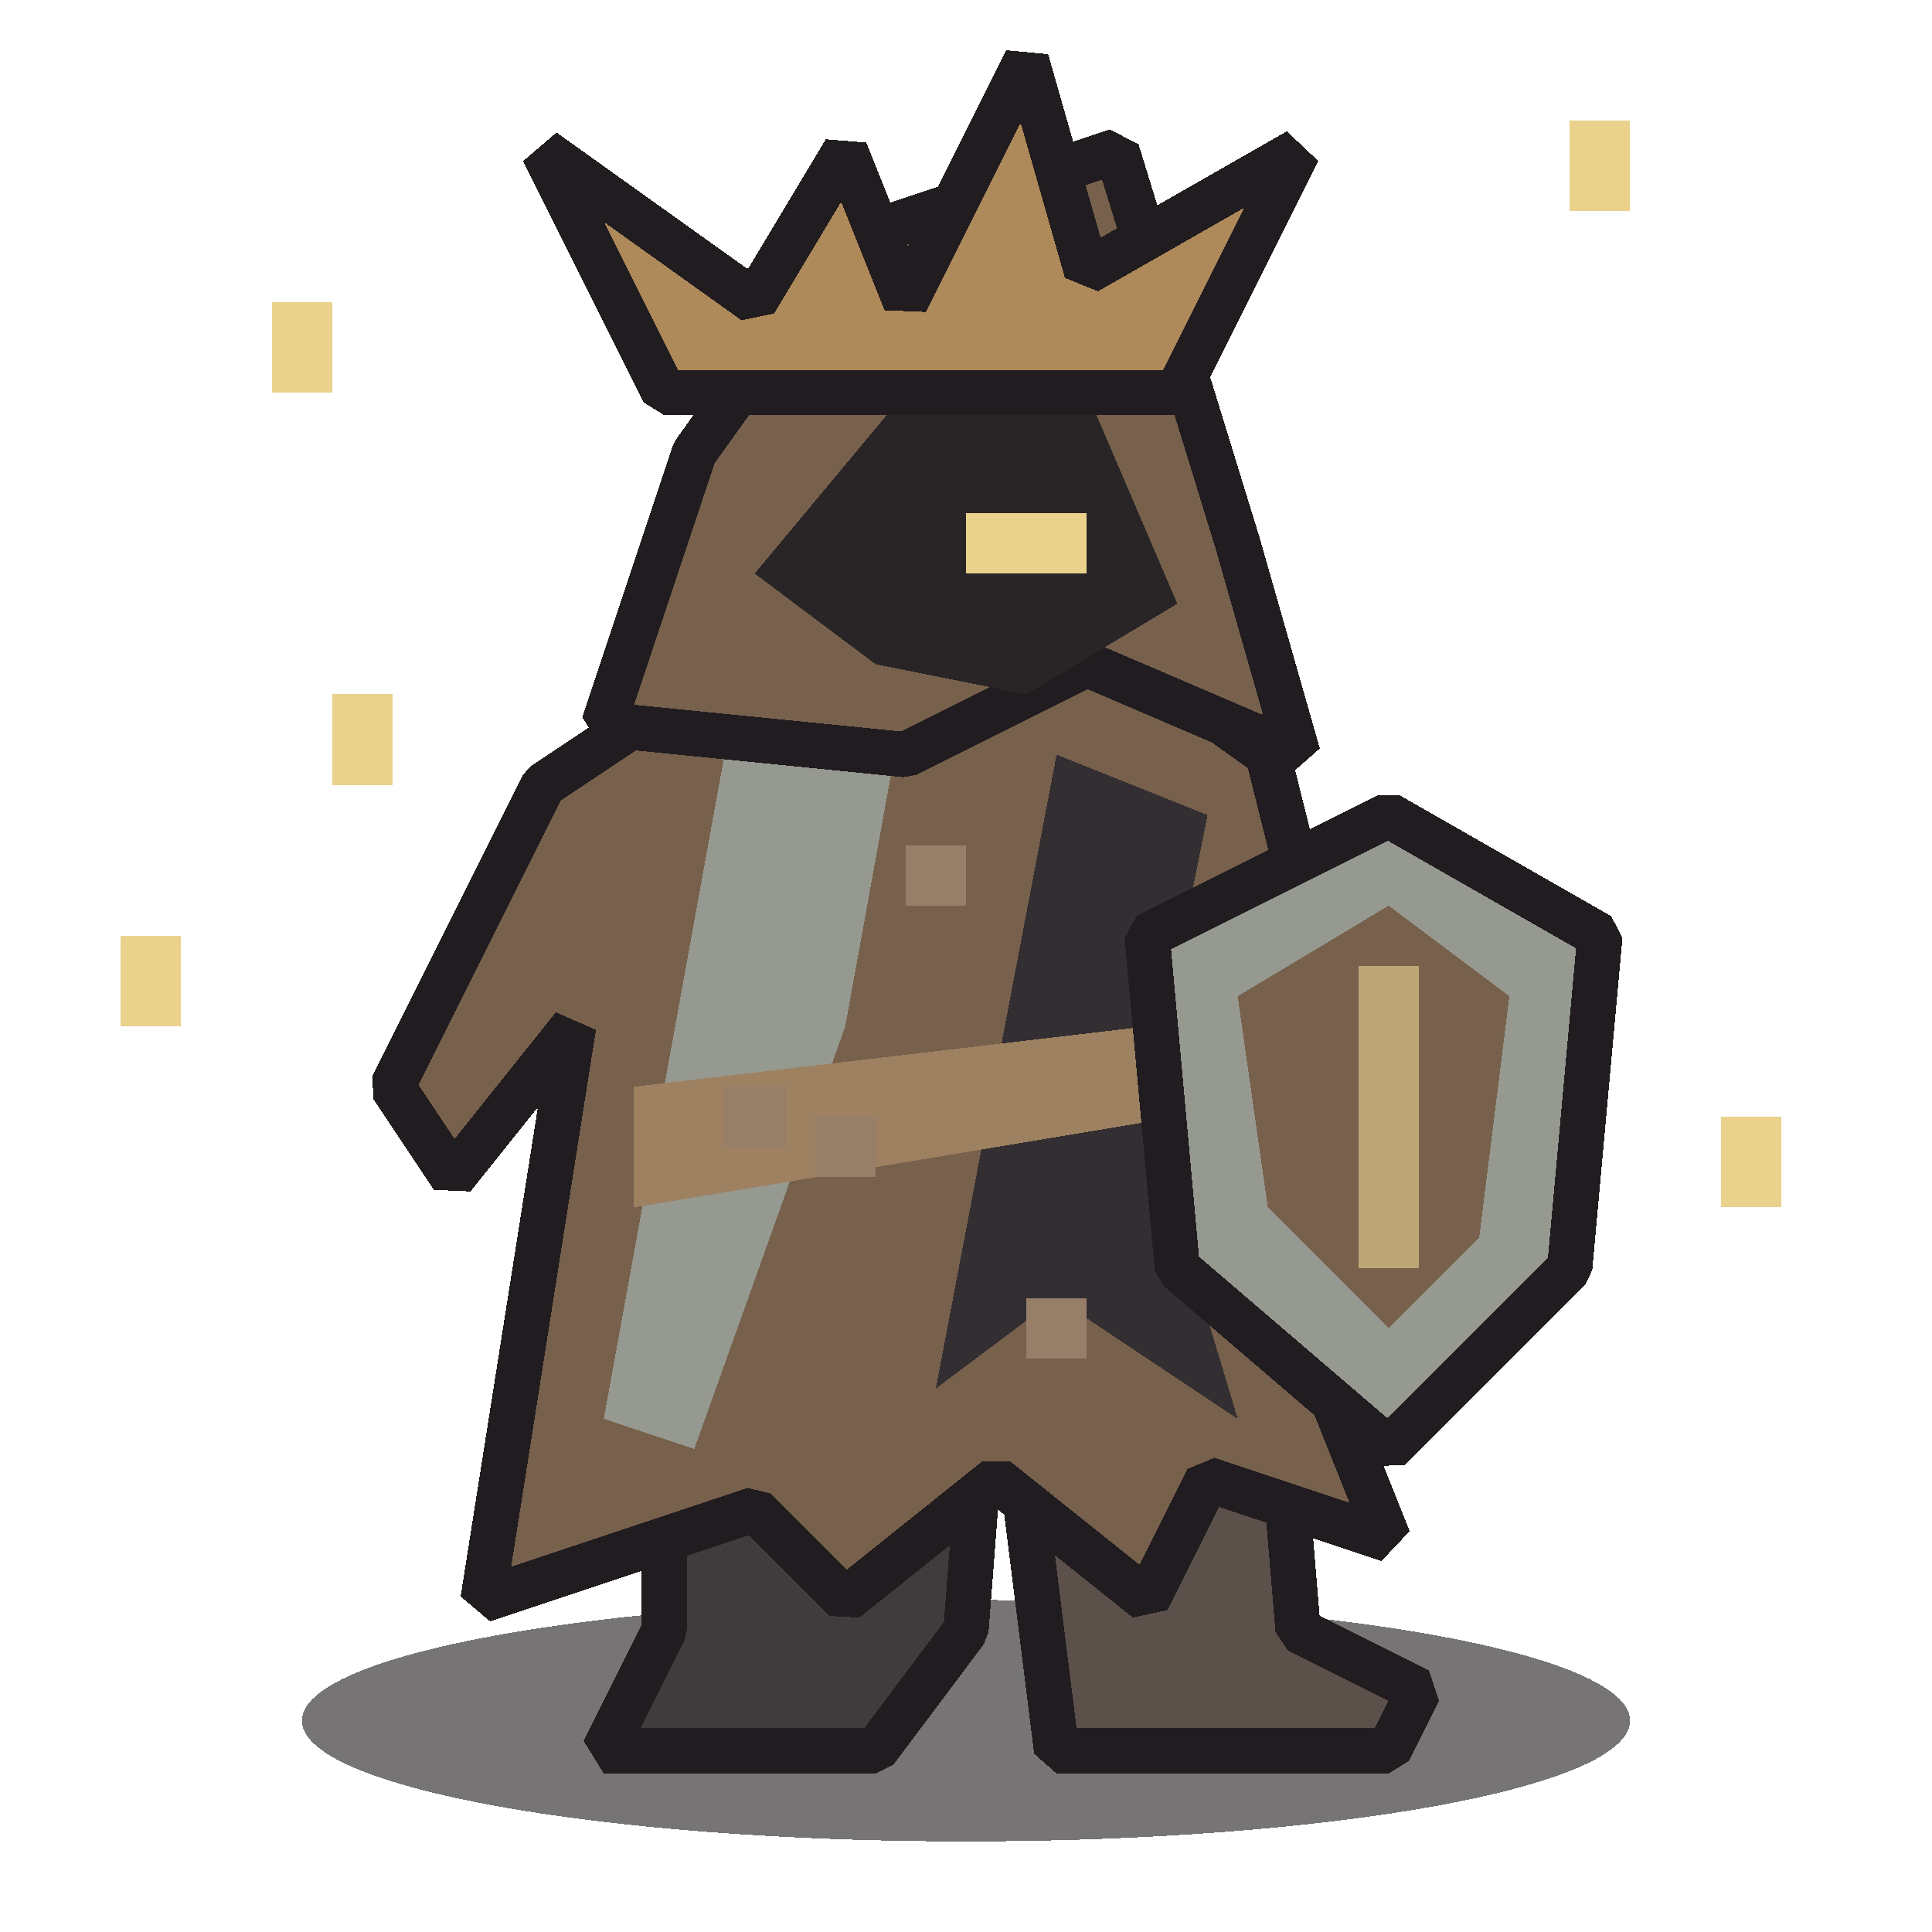
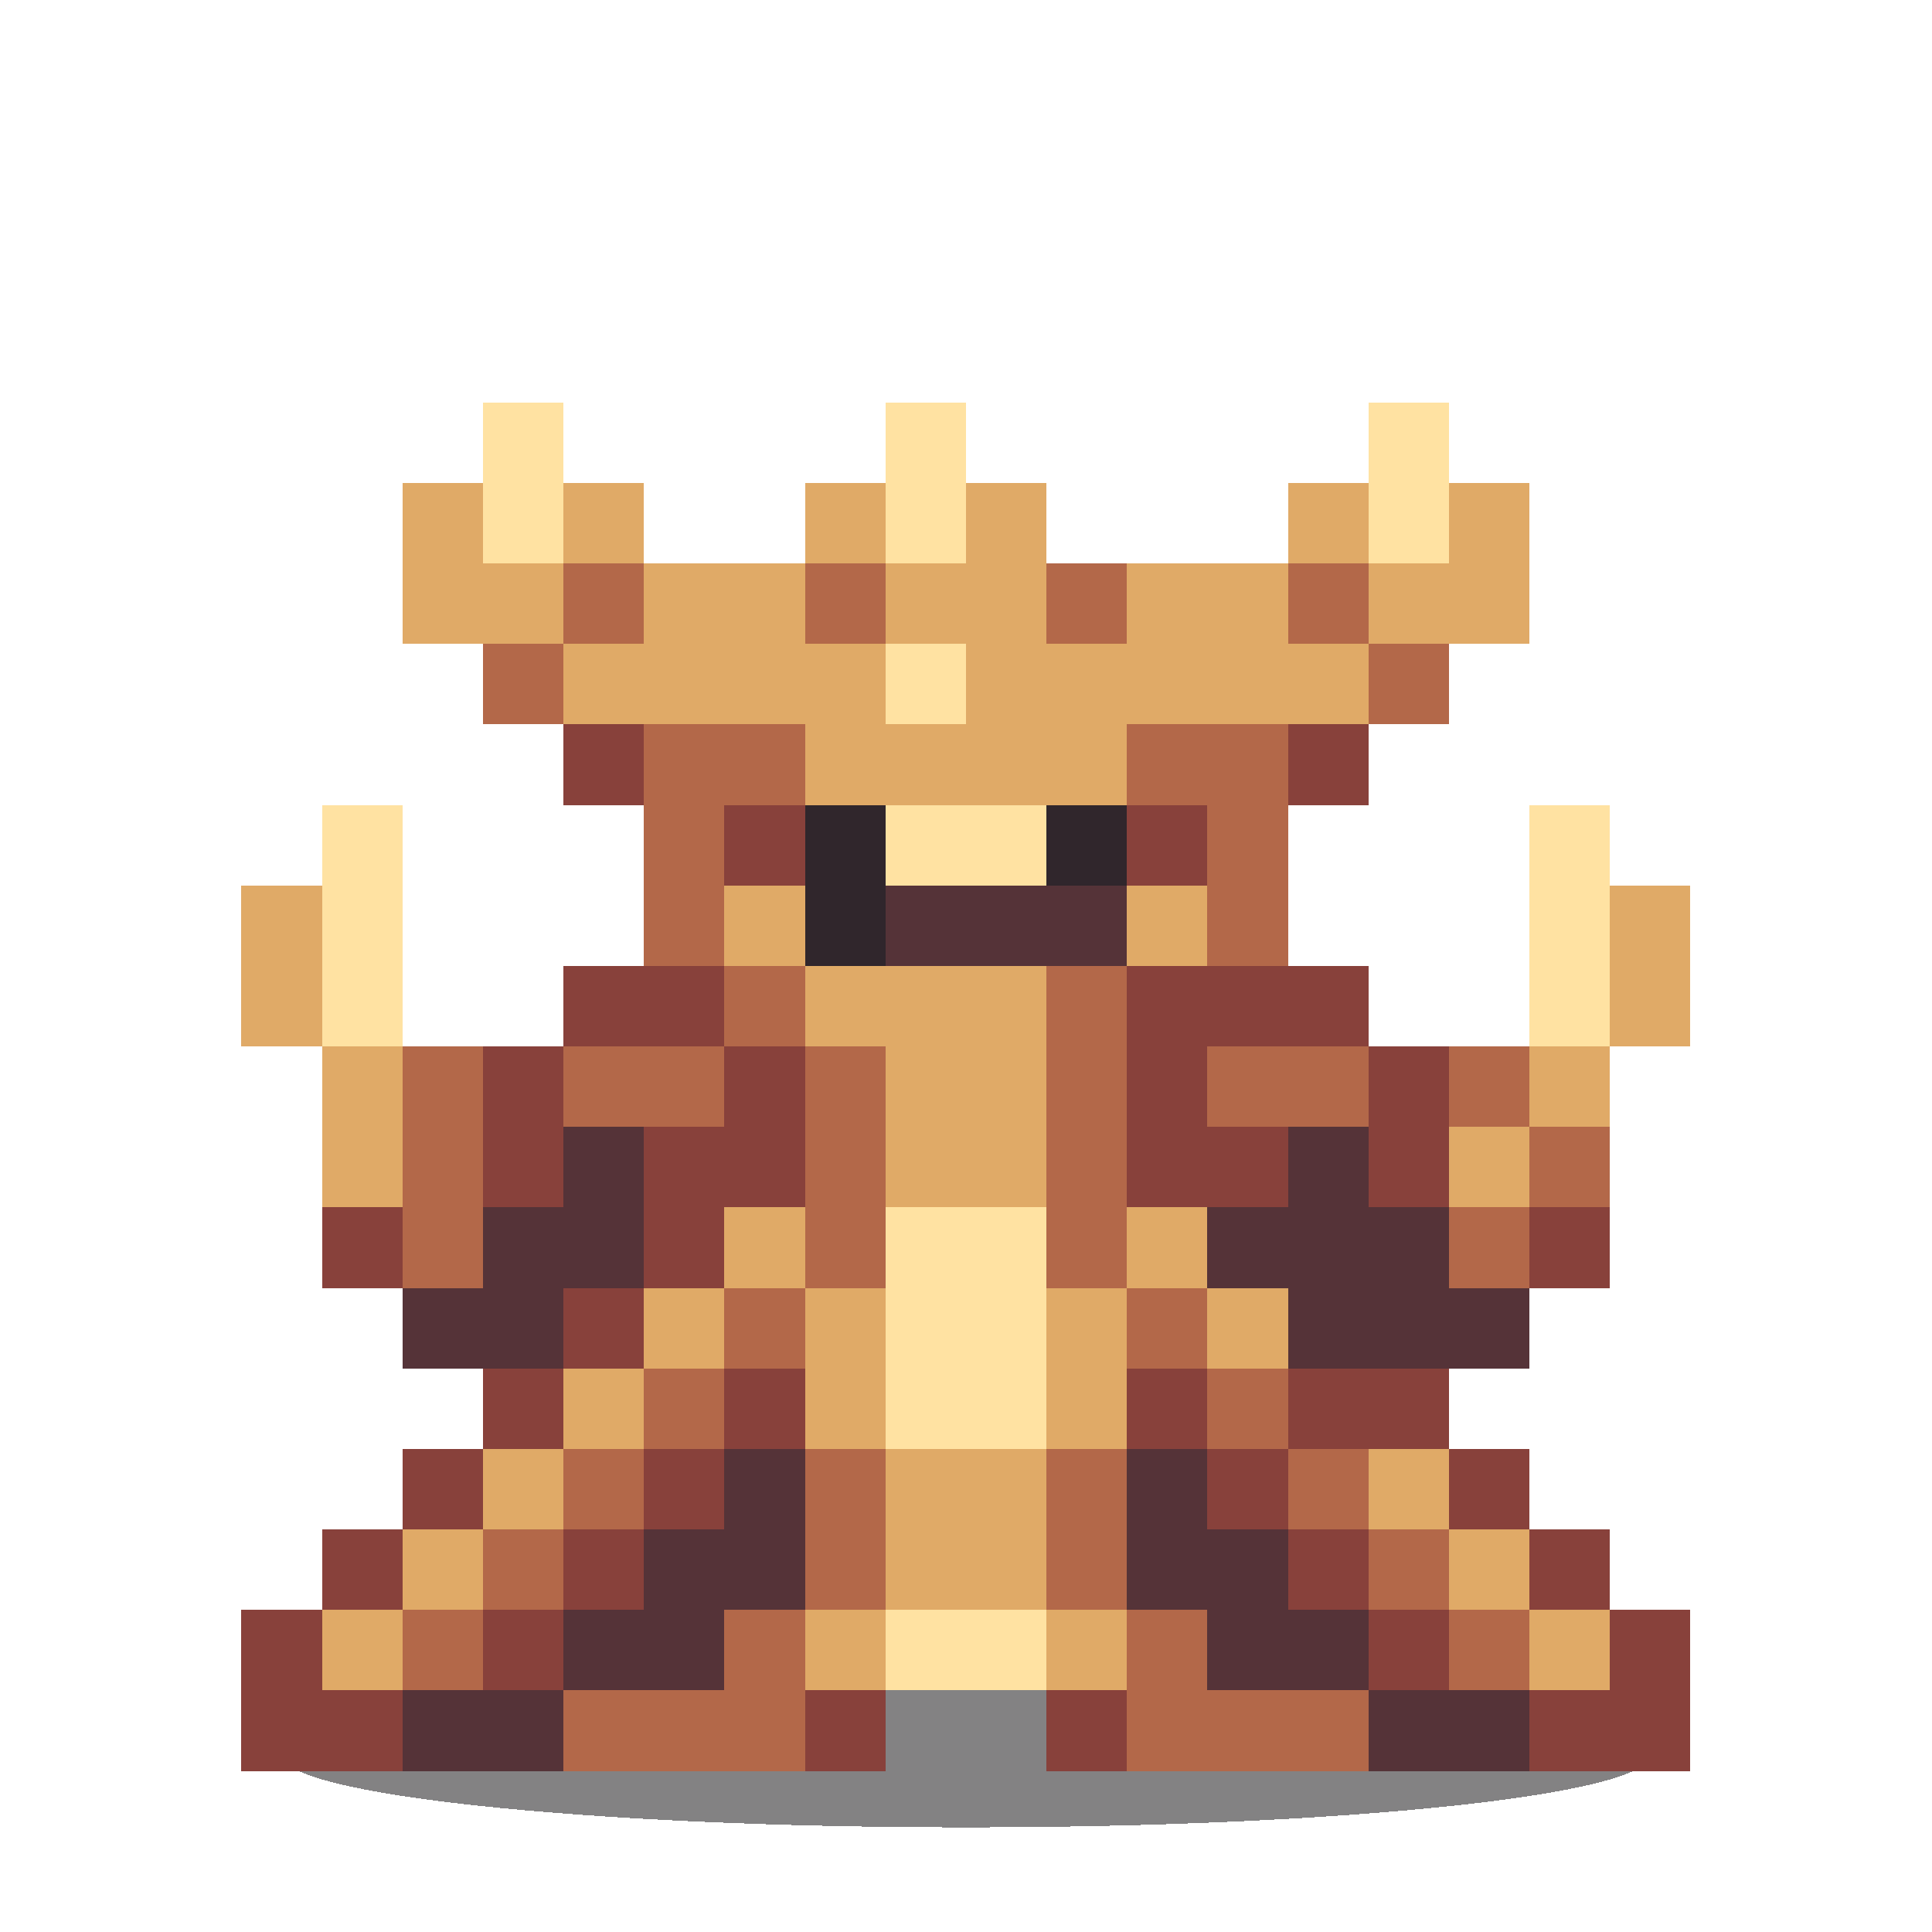
- <svg xmlns="http://www.w3.org/2000/svg" viewBox="0 0 64 64" shape-rendering="crispEdges">
-   <ellipse cx="32" cy="57" rx="22" ry="4" fill="#130f11" opacity=".58" />
-   <path d="M22 42L33 41 32 54 29 58 20 58 22 54Z" fill="#403b3c" stroke="#201c20" stroke-width="1.5" stroke-linejoin="bevel" />
-   <path d="M33 42L42 42 43 54 47 56 46 58 35 58Z" fill="#5c504b" stroke="#201c20" stroke-width="1.5" stroke-linejoin="bevel" />
-   <path d="M24 22L35 20 42 25 45 37 42 41 46 51 40 49 38 53 33 49 28 53 25 50 16 53 19 34 15 39 13 36 18 26Z" fill="#77614c" stroke="#201c20" stroke-width="1.5" stroke-linejoin="bevel" />
-   <path d="M24 25L30 23 28 34 23 48 20 47Z" fill="#969990" stroke="none" stroke-width="1.5" stroke-linejoin="bevel" />
-   <path d="M35 25L40 27 38 37 41 47 35 43 31 46Z" fill="#332e32" stroke="none" stroke-width="1.5" stroke-linejoin="bevel" />
-   <path d="M21 36l17 -2 1 3 -18 3z" fill="#9e8161" stroke="none" stroke-width="1.5" stroke-linejoin="bevel" />
-   <path d="M20 24L23 15 28 8 37 5 41 18 43 25 36 22 30 25Z" fill="#77614c" stroke="#201c20" stroke-width="1.5" stroke-linejoin="bevel" />
-   <path d="M25 19L30 13 36 13 39 20 34 23 29 22Z" fill="#292527" stroke="none" stroke-width="1.5" stroke-linejoin="bevel" />
-   <rect x="32" y="17" width="4" height="2" fill="#ead28c" />
-   <path d="M38 31L46 27 53 31 52 42 46 48 39 42Z" fill="#969990" stroke="#201c20" stroke-width="1.5" stroke-linejoin="bevel" />
-   <path d="M41 33L46 30 50 33 49 41 46 44 42 40Z" fill="#77614c" stroke="none" stroke-width="1.5" stroke-linejoin="bevel" />
-   <rect x="45" y="32" width="2" height="10" fill="#bda777" />
-   <path d="M22 13L18 5 25 10 28 5 30 10 34 2 36 9 43 5 39 13Z" fill="#ae8959" stroke="#201c20" stroke-width="1.5" stroke-linejoin="bevel" />
-   <rect x="30" y="28" width="2" height="2" fill="#967e68" />
-   <rect x="27" y="37" width="2" height="2" fill="#967e68" />
-   <rect x="34" y="43" width="2" height="2" fill="#967e68" />
-   <rect x="24" y="36" width="2" height="2" fill="#967e68" />
-   <rect x="9" y="10" width="2" height="3" fill="#ead28c" />
-   <rect x="52" y="4" width="2" height="3" fill="#ead28c" />
-   <rect x="57" y="37" width="2" height="3" fill="#ead28c" />
-   <rect x="11" y="23" width="2" height="3" fill="#ead28c" />
-   <rect x="4" y="31" width="2" height="3" fill="#ead28c" />
+ <svg xmlns="http://www.w3.org/2000/svg" viewBox="0 0 24 24" shape-rendering="crispEdges">
+   <ellipse cx="12" cy="21.8" rx="8.5" ry=".9" fill="#110f12" opacity=".52" />
+   <path fill="#30262c" d="M10 10h1v1h-1z M13 10h1v1h-1z M10 11h1v1h-1z" />
+   <path fill="#553338" d="M11 11h3v1h-3z M7 14h1v1h-1z M16 14h1v1h-1z M6 15h2v1h-2z M15 15h3v1h-3z M5 16h2v1h-2z M16 16h3v1h-3z M9 18h1v1h-1z M14 18h1v1h-1z M8 19h2v1h-2z M14 19h2v1h-2z M7 20h2v1h-2z M15 20h2v1h-2z M5 21h2v1h-2z M17 21h2v1h-2z" />
+   <path fill="#88413b" d="M7 9h1v1h-1z M16 9h1v1h-1z M9 10h1v1h-1z M14 10h1v1h-1z M7 12h2v1h-2z M14 12h3v1h-3z M6 13h1v1h-1z M9 13h1v1h-1z M14 13h1v1h-1z M17 13h1v1h-1z M6 14h1v1h-1z M8 14h2v1h-2z M14 14h2v1h-2z M17 14h1v1h-1z M4 15h1v1h-1z M8 15h1v1h-1z M19 15h1v1h-1z M7 16h1v1h-1z M6 17h1v1h-1z M9 17h1v1h-1z M14 17h1v1h-1z M16 17h2v1h-2z M5 18h1v1h-1z M8 18h1v1h-1z M15 18h1v1h-1z M18 18h1v1h-1z M4 19h1v1h-1z M7 19h1v1h-1z M16 19h1v1h-1z M19 19h1v1h-1z M3 20h1v1h-1z M6 20h1v1h-1z M17 20h1v1h-1z M20 20h1v1h-1z M3 21h2v1h-2z M10 21h1v1h-1z M13 21h1v1h-1z M19 21h2v1h-2z" />
+   <path fill="#b36849" d="M7 7h1v1h-1z M10 7h1v1h-1z M13 7h1v1h-1z M16 7h1v1h-1z M6 8h1v1h-1z M17 8h1v1h-1z M8 9h2v1h-2z M14 9h2v1h-2z M8 10h1v1h-1z M15 10h1v1h-1z M8 11h1v1h-1z M15 11h1v1h-1z M9 12h1v1h-1z M13 12h1v1h-1z M5 13h1v1h-1z M7 13h2v1h-2z M10 13h1v1h-1z M13 13h1v1h-1z M15 13h2v1h-2z M18 13h1v1h-1z M5 14h1v1h-1z M10 14h1v1h-1z M13 14h1v1h-1z M19 14h1v1h-1z M5 15h1v1h-1z M10 15h1v1h-1z M13 15h1v1h-1z M18 15h1v1h-1z M9 16h1v1h-1z M14 16h1v1h-1z M8 17h1v1h-1z M15 17h1v1h-1z M7 18h1v1h-1z M10 18h1v1h-1z M13 18h1v1h-1z M16 18h1v1h-1z M6 19h1v1h-1z M10 19h1v1h-1z M13 19h1v1h-1z M17 19h1v1h-1z M5 20h1v1h-1z M9 20h1v1h-1z M14 20h1v1h-1z M18 20h1v1h-1z M7 21h3v1h-3z M14 21h3v1h-3z" />
+   <path fill="#e0aa67" d="M5 6h1v1h-1z M7 6h1v1h-1z M10 6h1v1h-1z M12 6h1v1h-1z M16 6h1v1h-1z M18 6h1v1h-1z M5 7h2v1h-2z M8 7h2v1h-2z M11 7h2v1h-2z M14 7h2v1h-2z M17 7h2v1h-2z M7 8h4v1h-4z M12 8h5v1h-5z M10 9h4v1h-4z M3 11h1v1h-1z M9 11h1v1h-1z M14 11h1v1h-1z M20 11h1v1h-1z M3 12h1v1h-1z M10 12h3v1h-3z M20 12h1v1h-1z M4 13h1v1h-1z M11 13h2v1h-2z M19 13h1v1h-1z M4 14h1v1h-1z M11 14h2v1h-2z M18 14h1v1h-1z M9 15h1v1h-1z M14 15h1v1h-1z M8 16h1v1h-1z M10 16h1v1h-1z M13 16h1v1h-1z M15 16h1v1h-1z M7 17h1v1h-1z M10 17h1v1h-1z M13 17h1v1h-1z M6 18h1v1h-1z M11 18h2v1h-2z M17 18h1v1h-1z M5 19h1v1h-1z M11 19h2v1h-2z M18 19h1v1h-1z M4 20h1v1h-1z M10 20h1v1h-1z M13 20h1v1h-1z M19 20h1v1h-1z" />
+   <path fill="#ffe2a2" d="M6 5h1v1h-1z M11 5h1v1h-1z M17 5h1v1h-1z M6 6h1v1h-1z M11 6h1v1h-1z M17 6h1v1h-1z M11 8h1v1h-1z M4 10h1v1h-1z M11 10h2v1h-2z M19 10h1v1h-1z M4 11h1v1h-1z M19 11h1v1h-1z M4 12h1v1h-1z M19 12h1v1h-1z M11 15h2v1h-2z M11 16h2v1h-2z M11 17h2v1h-2z M11 20h2v1h-2z" />
</svg>
